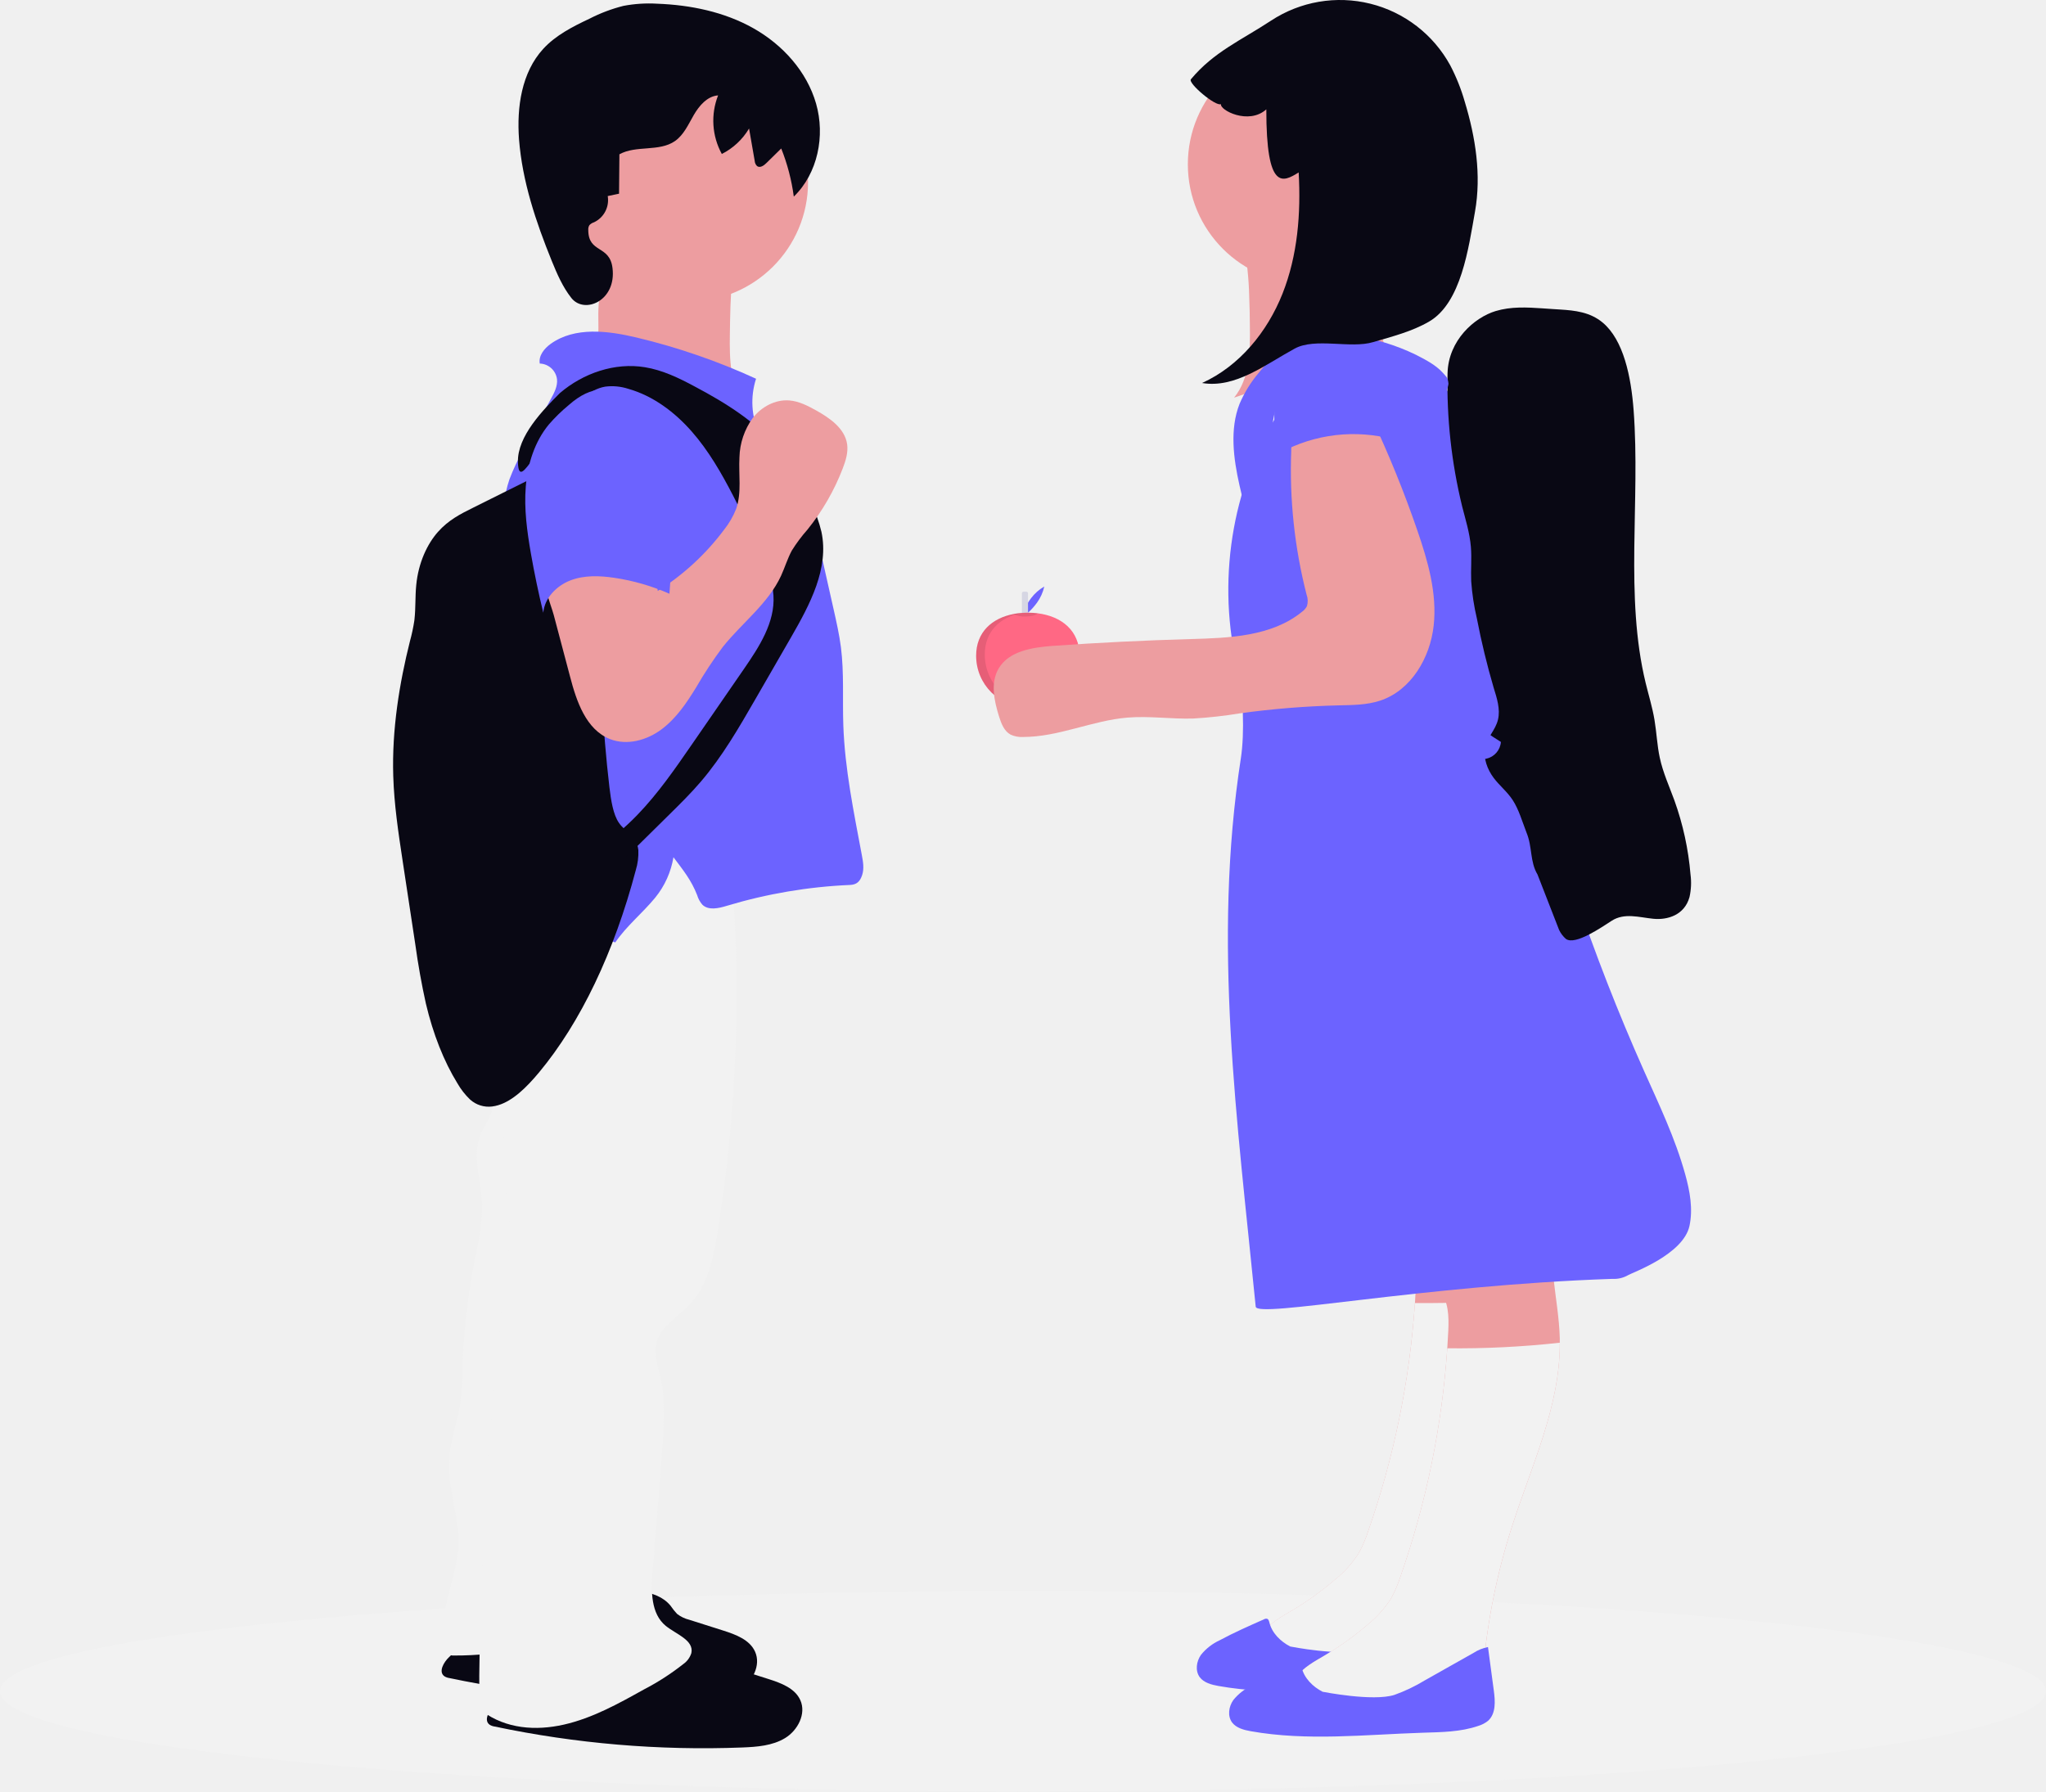
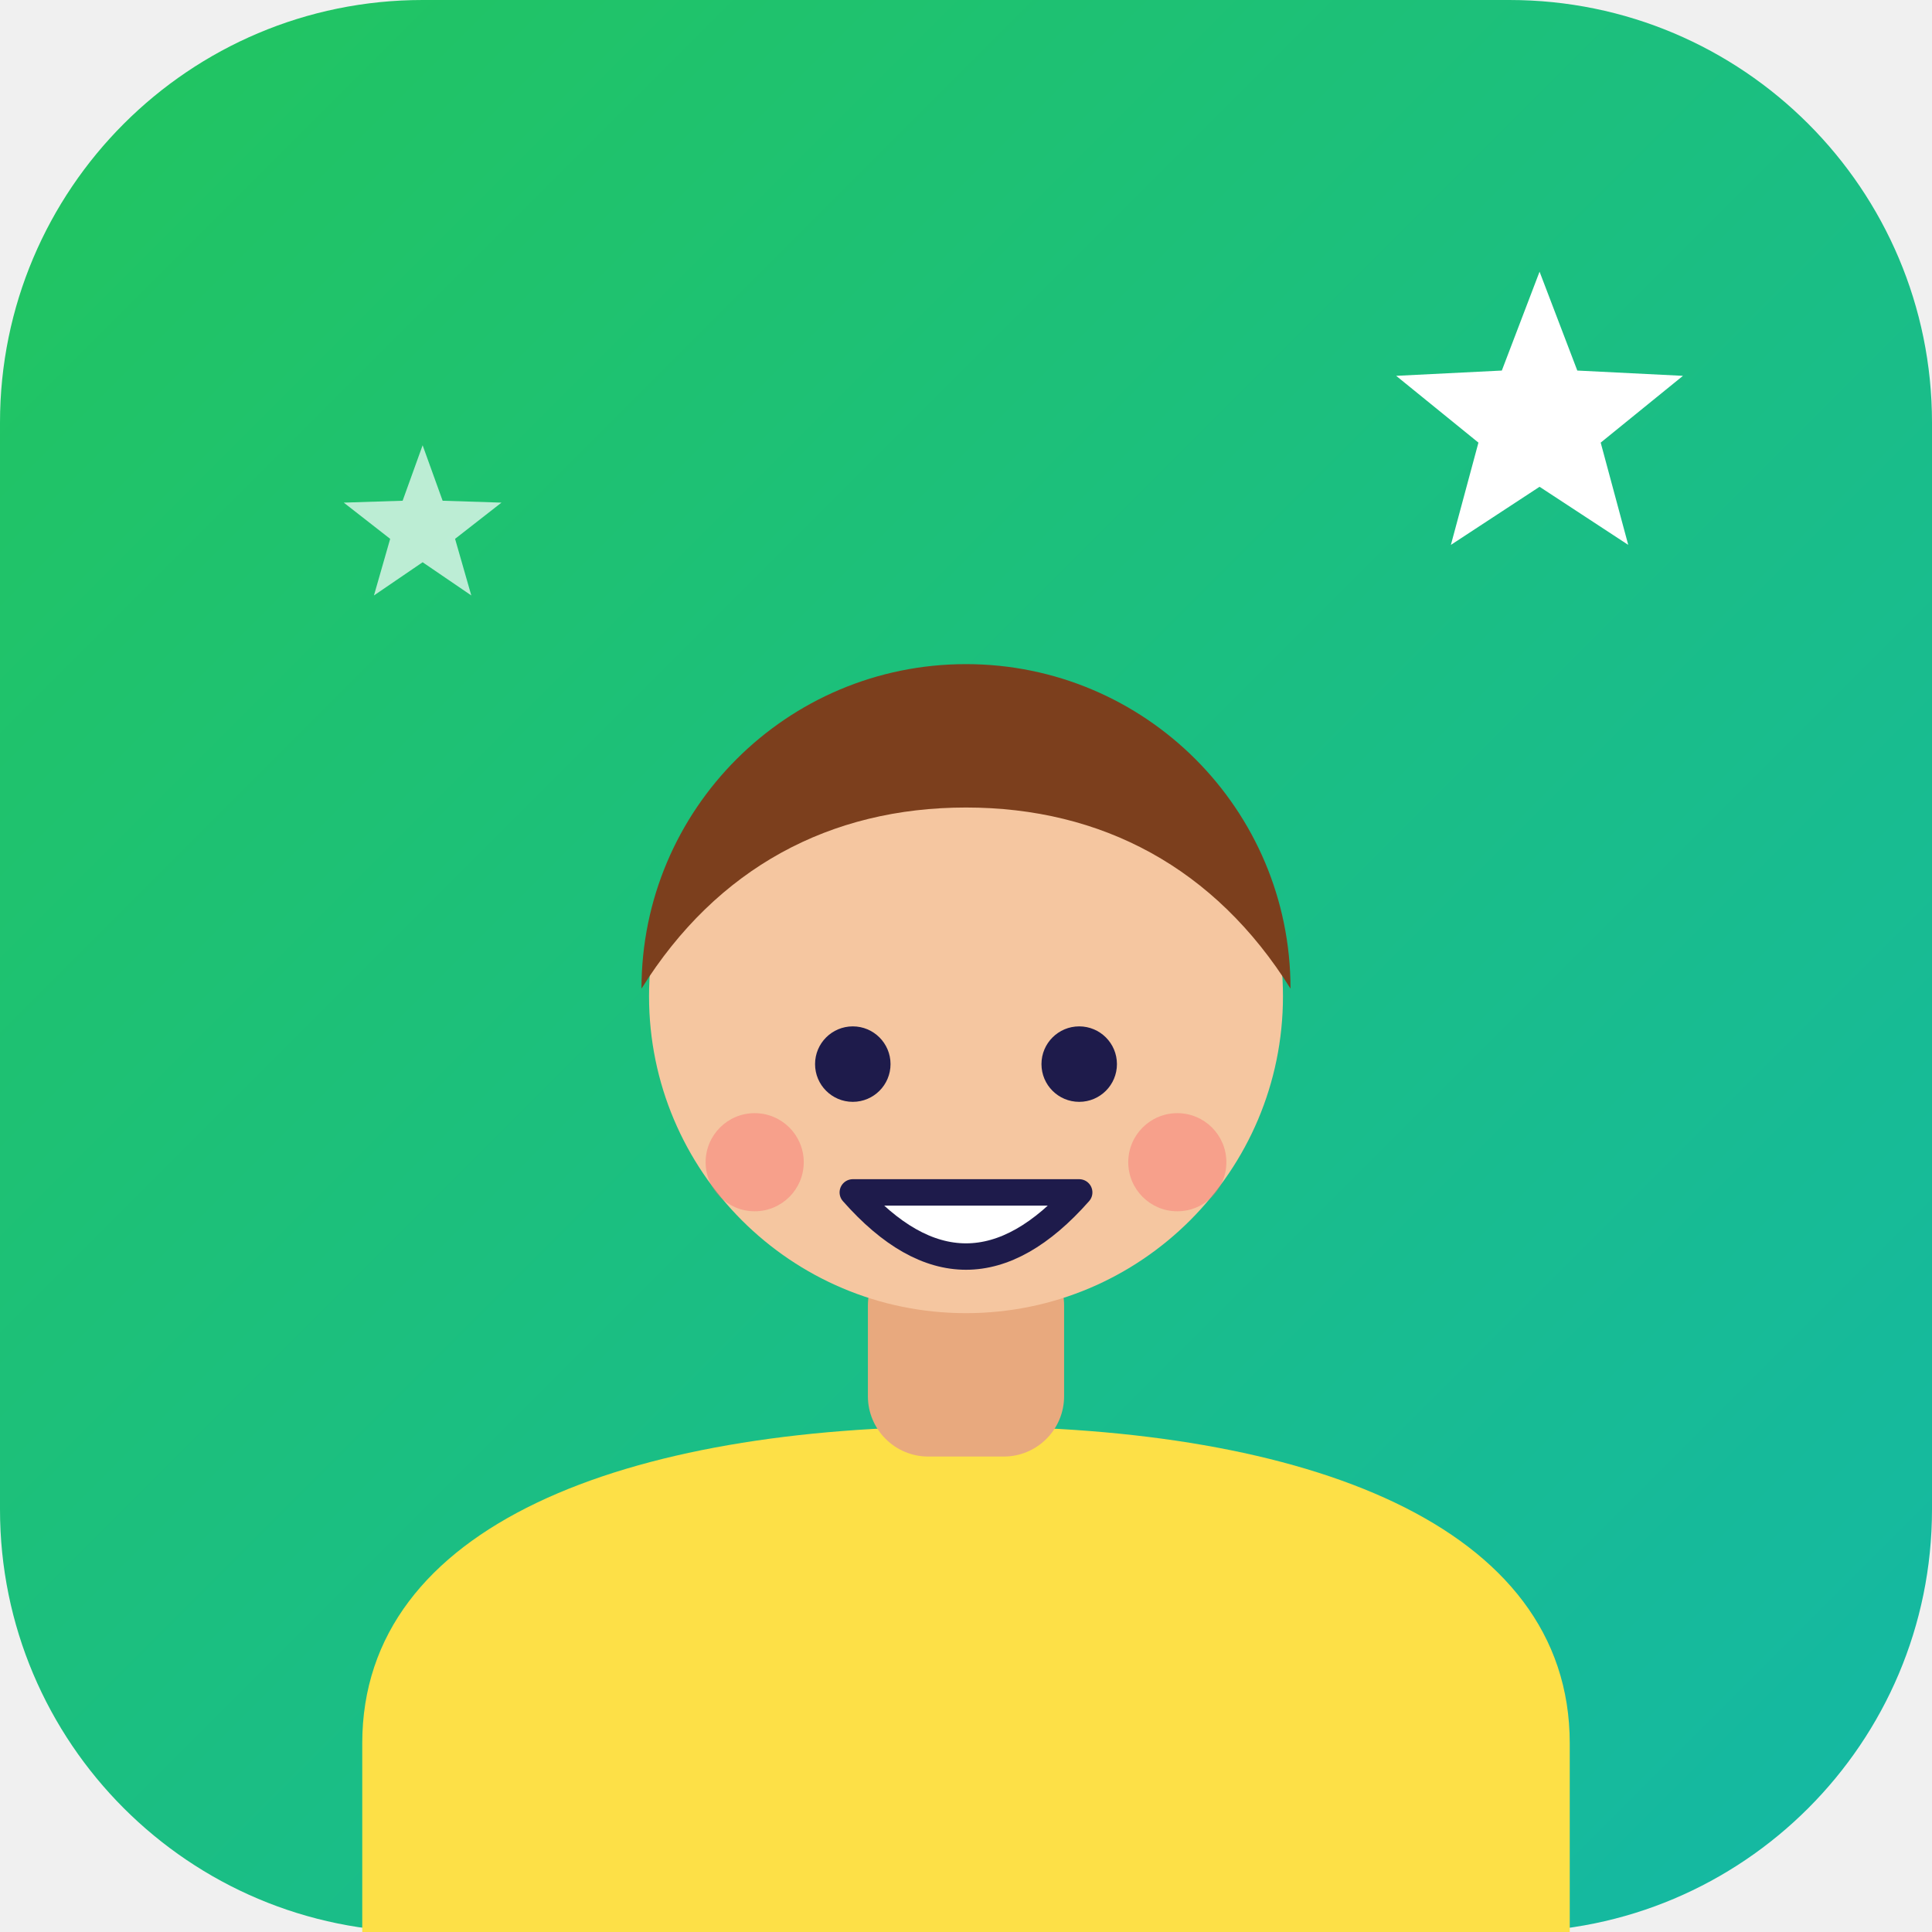
- <svg xmlns="http://www.w3.org/2000/svg" width="800" height="700.58" viewBox="0 0 800 700.58" role="img" artist="Katerina Limpitsouni" source="https://undraw.co/">
-   <g transform="translate(-644 -341.665)">
-     <ellipse cx="400" cy="39.179" rx="400" ry="39.179" transform="translate(644 963.888)" fill="#f2f2f2" />
-     <path d="M473.035,337.541c-.329,4.4-1.883,8.619-2.452,13-.645,4.828-.076,9.744-.392,14.61s-1.719,9.984-5.422,13.156a255.47,255.47,0,0,1,63.09,13.649c-6.155-7.583-6.319-18.174-6.167-27.905.2-14.395.455-29.068,5.156-42.654a103.809,103.809,0,0,0-42.641-.556c-3.058.607-12.322.228-13.7,3.084C469.509,326.027,473.263,334.356,473.035,337.541Z" transform="translate(407.691 108.369)" fill="#ed9da0" />
-     <path d="M510.157,749.25a26.259,26.259,0,0,0,2.528,3.172,12.715,12.715,0,0,0,4.815,2.313l13.245,4.208c4.916,1.567,10.376,3.589,12.461,8.291,2.351,5.308-1,11.766-5.953,14.787s-11.021,3.463-16.822,3.69a395.742,395.742,0,0,1-96.8-8.2,5.053,5.053,0,0,1-1.858-.657c-2.528-1.706-.367-5.523,1.82-7.583,8.531-8.089,17.807-16.569,29.422-18.439,6.1-1,12.234-.594,18.3-2.047,4.36-1.049,8.48-2.856,12.828-3.931C492.248,742.868,504.369,742.16,510.157,749.25Z" transform="translate(396.048 220.388)" fill="#090814" />
-     <path d="M443.553,523.977a80.328,80.328,0,0,0-1.137,53.725c-4.411-.48-6.319,5.485-6.205,9.934a73.591,73.591,0,0,0,2.793,18.3c.809,2.831,1.795,5.712,1.479,8.619-.455,4.07-3.337,7.406-4.84,11.21-3.16,8.051.088,17.024.632,25.656.506,8.1-1.428,16.126-2.983,24.088a256.883,256.883,0,0,0-4.55,40.278,121.49,121.49,0,0,1-1,15.33c-1.137,7.179-3.791,14.092-4.3,21.333-.72,11.273,4.044,22.332,3.615,33.63-.506,13.257-8.139,26.148-5.472,39.178.379,1.833,1.4,3.994,3.286,4.019,19.058.24,36.866-5.055,55.722-2.288,1.921-43.627,3.791-87.457,12.385-130.288,7.583-38.13,20.436-75.829,19.235-114.7-.7-22.231-5.978-44.032-9.188-66.047a86.887,86.887,0,0,0-59.476,8.025Z" transform="translate(396.15 159.81)" fill="#f2f2f2" />
-     <path d="M524.157,764.25a26.252,26.252,0,0,0,2.528,3.172,12.716,12.716,0,0,0,4.815,2.313l13.245,4.209c4.916,1.567,10.376,3.589,12.461,8.291,2.351,5.308-1,11.766-5.953,14.787s-11.021,3.463-16.822,3.69a395.736,395.736,0,0,1-96.8-8.2,5.055,5.055,0,0,1-1.858-.657c-2.528-1.706-.367-5.523,1.82-7.583,8.531-8.089,17.807-16.569,29.422-18.439,6.1-1,12.234-.594,18.3-2.047,4.36-1.049,8.48-2.856,12.828-3.93C506.248,757.868,518.369,757.16,524.157,764.25Z" transform="translate(399.742 224.345)" fill="#090814" />
-     <path d="M447.155,524.67c-4.878,6.319-6.319,14.66-5.662,22.572s3.324,15.507,5.94,23c-3.476,3.2-2.755,8.708-2.3,13.409,1.656,17.466-4.411,34.894-3.526,52.411.367,7.368,1.972,14.635,2.351,22,.417,8.051-.607,16.1-1.567,24.1a1437.8,1437.8,0,0,0-10.111,154.3c0,4.752-.076,9.58,1.264,14.13,9.188,6.761,20.727,7.671,31.848,5.144s21.27-8.164,31.242-13.725a96.475,96.475,0,0,0,15.469-9.984,8.253,8.253,0,0,0,3.109-4.272c1.062-5.055-5.965-7.343-10-10.616-5.864-4.765-5.776-13.586-5.169-21.119l3.665-45.7c.834-10.351,1.643-20.9-.708-31.014-.961-4.095-2.439-8.3-1.555-12.423,1.441-6.7,8.367-10.439,13.08-15.431,7.128-7.583,9.327-18.338,10.97-28.575A590.635,590.635,0,0,0,530.4,516c-9.289,3.223-20.3,1.466-30.092,2.224s-19.526,4.032-29.447,4.3C462.6,522.711,452.236,518.148,447.155,524.67Z" transform="translate(399.119 160.368)" fill="#f2f2f2" />
-     <circle cx="46.761" cy="46.761" r="46.761" transform="translate(866.433 366.1)" fill="#ed9da0" />
-     <path d="M541.567,372.207a251.658,251.658,0,0,0-46.648-16.1c-11.3-2.692-24.2-4.31-33.643,2.452-2.528,1.807-4.815,4.651-4.272,7.709a7.027,7.027,0,0,1,6.736,6.117c.278,2.679-1.036,5.245-2.325,7.583l-10.907,20.221a79.028,79.028,0,0,0-5.371,11.374c-2.2,6.42-2.679,13.3-3.147,20.07l-1.264,18.351c-.784,11.564-1.58,23.178-.531,34.717.784,8.708,2.6,17.453,1.365,26.111-1,6.964-3.943,13.5-5.6,20.348-3.109,12.891-1.694,27.021-7.722,38.85a11.7,11.7,0,0,1,7.823-.708c18.3,3.374,32.7,17.82,50.464,23.343,4.487-6.547,10.566-11.374,15.583-17.466a33.77,33.77,0,0,0,7.166-15.848c3.792,5.055,7.014,9,9.277,14.863a9.986,9.986,0,0,0,2.022,3.7c2.389,2.326,6.319,1.428,9.516.455a196.146,196.146,0,0,1,48.24-8.177c2.629-.114,3.905-1.378,4.727-3.88s.367-5.207-.126-7.785c-3.147-16.847-6.66-33.719-7.242-50.844-.354-10.111.341-20.36-.935-30.445-.632-4.942-1.731-9.807-2.818-14.66l-9.024-40.1c-.506-2.237-2.907-3.7-3.93-5.763-4.145-8.392-12.069-14.458-16.164-22.875A29.991,29.991,0,0,1,541.567,372.207Z" transform="translate(398.054 117.571)" fill="#6c63ff" />
-     <path d="M471.7,340.8a3.1,3.1,0,0,1,.442-1.87,4.221,4.221,0,0,1,1.82-1.125,9.593,9.593,0,0,0,5.346-10.25l4.423-.923.139-15.406c6.572-3.64,15.532-.885,21.712-5.169,3.476-2.427,5.258-6.547,7.381-10.212s5.283-7.355,9.5-7.659a27.071,27.071,0,0,0,1.453,22.913,26.1,26.1,0,0,0,10.654-9.959l2.2,12.638a3.133,3.133,0,0,0,.935,2.06c1.15.847,2.7-.215,3.716-1.264l5.725-5.624a78.82,78.82,0,0,1,4.916,18.818c9.4-9.125,12.322-23.785,8.708-36.373s-13.08-23.014-24.48-29.447-24.619-9.137-37.7-9.618a53.613,53.613,0,0,0-13.118.847,62.279,62.279,0,0,0-13.371,5.055c-6.534,3.071-13.131,6.446-18.009,11.754-8.493,9.251-10.4,22.85-9.466,35.387,1.264,16.43,6.6,32.291,12.8,47.558,2.06,5.055,4.259,10.174,7.659,14.483,5.118,6.483,17.693,1.1,16.088-11.716C480.063,346.547,471.7,350.073,471.7,340.8Z" transform="translate(402.32 90.782)" fill="#090814" />
-     <path d="M435.772,554c-8.513,32.226-21.585,59.569-37.824,79.115-4.9,5.877-10.232,11.109-15.969,12.828a14.1,14.1,0,0,1-2.367.506,10.835,10.835,0,0,1-8.643-2.717,28.062,28.062,0,0,1-4.939-6.319c-5.308-8.608-9.526-19.28-12.353-31.254-1.662-7.515-3.041-15.235-4.127-23.1q-2.51-16.506-5.007-33.024c-1.63-10.768-3.274-21.662-3.615-32.859-.553-18.186,2.394-36.2,6.535-52.714a69.162,69.162,0,0,0,1.7-7.962c0-.19.048-.379.068-.581.491-4.36.239-8.923.682-13.321.832-8.847,4.352-16.177,8.486-20.84s8.868-7.052,13.568-9.378l7.319-3.652,4.543-2.262,18.479-9.213c2.558-1.264,5.143-2.945,7.742-3.791,2.9-1.011,2.879-.48,3.1,4.777.416,9.529.28,18.894,1.364,28.335,1.03,9.011,2.844,17.694,4.209,26.54,3.445,22.332,4.018,45.839,6.733,68.524.621,5.169,1.48,10.679,3.724,13.9,2.572,3.791,6.9,4.727,7.585,10.667A23.482,23.482,0,0,1,435.772,554Z" transform="translate(456.835 127.928)" fill="#090814" />
-     <path d="M460.646,375.008c9.087-7.785,21.485-12.057,33.251-10.111,6.926,1.125,13.359,4.246,19.564,7.583,12.095,6.42,24.013,13.814,32.733,24.367a97.681,97.681,0,0,1,12.916,21.738,52.709,52.709,0,0,1,3.792,10.629c3.084,14.281-4.487,28.474-11.779,41.137l-14.028,24.341c-6.445,11.185-12.942,22.446-21.333,32.265-3.867,4.525-8.114,8.708-12.348,12.891L484.823,558.2a2.092,2.092,0,0,1-3.45-.025l-6.142-4.891a104.481,104.481,0,0,0,15.7-13.308c8.038-8.316,14.648-17.883,21.22-27.412L532.6,482.913c5.978-8.682,12.221-18.237,11.551-28.752-.316-5.055-2.212-9.807-4.2-14.445q-5.27-12.373-11.45-24.354c-4.626-8.96-9.681-17.807-16.341-25.378s-15.077-13.9-24.771-16.645a20.625,20.625,0,0,0-8.973-.859c-6.648,1.1-11.374,6.812-15.583,12.12l-12.815,16.43c-2.919,3.728-5.6,8.051-5.776.973C443.938,391.906,454.15,381.5,460.646,375.008Z" transform="translate(402.274 120.381)" fill="#090814" />
-     <path d="M462.344,483.047c2.528,9.731,6.256,20.777,15.621,24.468,6.635,2.616,14.408.493,20.145-3.792s9.807-10.325,13.548-16.43a159.56,159.56,0,0,1,10.452-15.848c7.494-9.4,17.694-16.859,22.749-27.8,1.491-3.261,2.528-6.749,4.221-9.883a61.766,61.766,0,0,1,6.117-8.177,88.632,88.632,0,0,0,13.788-23.937c1.163-3.021,2.161-6.256,1.706-9.453-.9-6.155-6.724-10.2-12.145-13.22-3.3-1.833-6.749-3.615-10.5-3.893-5.485-.43-10.881,2.528-14.256,6.863a27.425,27.425,0,0,0-5.207,15.381c-.379,6.736.935,13.738-1.264,20.107a31.6,31.6,0,0,1-4.765,8.24,96.62,96.62,0,0,1-25.921,23.924,44.981,44.981,0,0,0-3.071-13.94c-.961-2.452-19.792,0-22.243.4-4.853.708-14.256,1.264-17.314,5.889s.733,12.4,1.972,17.062Z" transform="translate(404.543 123.179)" fill="#ed9da0" />
-     <path d="M463.56,377.722a66.527,66.527,0,0,0-7.785,7.583c-5.611,6.762-8.354,15.558-9.062,24.316s.493,17.555,2,26.212q2.047,11.652,4.84,23.141c.518-5.776,5.194-10.553,10.616-12.638s11.374-1.858,17.15-1.011a83.831,83.831,0,0,1,21.561,6.231l2.667-37.371a65.109,65.109,0,0,0-.088-15.166,33.428,33.428,0,0,0-15.6-22.686C479.725,370.164,472.66,369.772,463.56,377.722Z" transform="translate(402.873 122.305)" fill="#6c63ff" />
-     <path d="M603.626,437.212a17.29,17.29,0,0,1,5.169-4.562,17.344,17.344,0,0,1-2.844,6.319c-2.2,3-4.512,5.055-5.156,4.562S601.4,440.208,603.626,437.212Z" transform="translate(443.533 138.379)" fill="#6c63ff" />
-     <path d="M541.681,346.77h1.264a.607.607,0,0,1,.607.607V361.7h-2.4V347.377a.607.607,0,0,1,.531-.607Z" transform="translate(502.408 226.306)" fill="#d6d6e3" />
-     <path d="M626.442,457.6a20.221,20.221,0,1,1-40.442,0c0-9.264,6.231-14.749,14.736-16.354a29.713,29.713,0,0,1,5.485-.493,31.011,31.011,0,0,1,3.791.227C619.365,442.14,626.442,447.726,626.442,457.6Z" transform="translate(439.675 140.516)" fill="#ff6884" />
-     <path d="M606.936,440.968c-.366.7-2.351,1.264-4.752,1.264a8.38,8.38,0,0,1-4.524-.948,29.721,29.721,0,0,1,5.485-.493,31.027,31.027,0,0,1,3.791.177Z" transform="translate(442.751 140.525)" opacity="0.1" />
-     <path d="M609.6,477.314a20.221,20.221,0,0,1-20.221-20.221c0-9.1,6-14.547,14.268-16.253a27.243,27.243,0,0,0-2.907.379c-8.505,1.605-14.736,7.09-14.736,16.354a20.221,20.221,0,0,0,20.221,20.221,19.817,19.817,0,0,0,4.537-.518C610.367,477.3,610.013,477.314,609.6,477.314Z" transform="translate(439.675 140.539)" opacity="0.1" />
-     <path d="M675.678,816.864c2.793,2.528,7.065,2.464,10.856,2.186l17.276-1.264c13.725-1.011,27.918-2.148,40.025-8.682a9.518,9.518,0,0,0,3.324-2.528,10.7,10.7,0,0,0,1.453-5.447,252.256,252.256,0,0,1,11.1-55.09c7.583-23.823,18.957-47.3,18.806-72.24v-1.807c-.215-7.81-1.592-15.532-2.439-23.3-1.4-13-1.264-26.111-1.163-39.179a85.017,85.017,0,0,1,1.062-15.3c.8-4.107,3.791-8.227,1.959-11.842-3.551-7.014-16.43-9.592-23.355-9.845-9.327-.329-18.5,2.111-27.513,4.537-2.742.746-5.611,1.542-7.684,3.476-2.78,2.6-3.577,6.686-3.678,10.49-.48,16.872,9.239,32.569,10.009,49.415.139,3.033,0,6.319,1.769,8.847a36.648,36.648,0,0,0,3.791,3.855c3.792,4.158,3.905,10.427,3.64,16.063-.114,2.275-.24,4.55-.392,6.825a339.793,339.793,0,0,1-18.237,89.036,48.556,48.556,0,0,1-3.791,8.847,42.867,42.867,0,0,1-9.378,10.389,119.86,119.86,0,0,1-16.67,11.93c-3.93,2.325-8.126,4.55-10.818,8.24S672.342,813.755,675.678,816.864Z" transform="translate(462.729 175.271)" fill="#ed9da0" />
-     <path d="M675.678,795.715c2.793,2.528,7.065,2.464,10.856,2.186l17.276-1.264c13.725-1.011,27.918-2.148,40.025-8.682a9.518,9.518,0,0,0,3.324-2.528,10.7,10.7,0,0,0,1.453-5.447,252.256,252.256,0,0,1,11.1-55.09c7.583-23.823,18.957-47.3,18.806-72.24a362.74,362.74,0,0,1-43.994,2.174,339.793,339.793,0,0,1-18.237,89.036,48.548,48.548,0,0,1-3.791,8.847,42.868,42.868,0,0,1-9.378,10.388,119.84,119.84,0,0,1-16.67,11.931c-3.93,2.326-8.126,4.55-10.818,8.24S672.342,792.606,675.678,795.715Z" transform="translate(462.73 196.42)" fill="#f2f2f2" />
-     <path d="M718.889,765.537a65.093,65.093,0,0,0,11.905-5.687l19.046-10.742a16.137,16.137,0,0,1,5.649-2.288l2.275,17c.569,4.171.872,9.074-2.275,11.867a11.072,11.072,0,0,1-3.792,1.972c-6.913,2.389-14.37,2.439-21.687,2.667-22.471.72-45.169,3.349-67.311-.594-2.7-.48-5.637-1.264-7.267-3.412-1.858-2.528-1.327-6.193.468-8.758a20.322,20.322,0,0,1,7.318-5.7c5.637-3.033,11.488-5.611,17.34-8.2a1.693,1.693,0,0,1,1.2-.2c.569.19.746.885.9,1.466,1.024,4.145,4.36,7.419,8.164,9.378C690.87,764.3,710.472,768.217,718.889,765.537Z" transform="translate(457.686 221.264)" fill="#6c63ff" />
-     <path d="M685.678,830.864c2.793,2.528,7.065,2.464,10.856,2.186l17.276-1.264c13.725-1.011,27.918-2.148,40.025-8.682a9.518,9.518,0,0,0,3.324-2.528,10.7,10.7,0,0,0,1.454-5.447,252.252,252.252,0,0,1,11.1-55.09c7.583-23.823,18.957-47.3,18.806-72.24v-1.807c-.215-7.81-1.592-15.532-2.439-23.3-1.4-13-1.264-26.111-1.163-39.179a85.024,85.024,0,0,1,1.062-15.3c.8-4.107,3.791-8.227,1.959-11.842-3.551-7.014-16.43-9.592-23.355-9.845-9.327-.329-18.5,2.111-27.513,4.537-2.742.746-5.611,1.542-7.684,3.476-2.78,2.6-3.577,6.686-3.678,10.49-.48,16.872,9.239,32.569,10.009,49.415.139,3.033,0,6.319,1.769,8.847a36.637,36.637,0,0,0,3.792,3.855c3.791,4.158,3.905,10.427,3.64,16.063-.114,2.275-.24,4.55-.392,6.825a339.793,339.793,0,0,1-18.237,89.036,48.564,48.564,0,0,1-3.792,8.847,42.872,42.872,0,0,1-9.377,10.388,119.86,119.86,0,0,1-16.67,11.931c-3.93,2.326-8.126,4.55-10.818,8.24S682.342,827.755,685.678,830.864Z" transform="translate(465.368 178.964)" fill="#ed9da0" />
-     <path d="M685.678,809.715c2.793,2.528,7.065,2.464,10.856,2.186l17.276-1.264c13.725-1.011,27.918-2.148,40.025-8.682a9.518,9.518,0,0,0,3.324-2.528,10.7,10.7,0,0,0,1.454-5.447,252.252,252.252,0,0,1,11.1-55.09c7.583-23.823,18.957-47.3,18.806-72.24a362.739,362.739,0,0,1-43.994,2.174,339.793,339.793,0,0,1-18.237,89.036,48.556,48.556,0,0,1-3.792,8.847,42.868,42.868,0,0,1-9.378,10.389,119.859,119.859,0,0,1-16.67,11.93c-3.93,2.325-8.126,4.55-10.818,8.24S682.342,806.606,685.678,809.715Z" transform="translate(465.368 200.113)" fill="#f2f2f2" />
-     <path d="M728.889,779.537a65.086,65.086,0,0,0,11.905-5.687l19.046-10.743a16.139,16.139,0,0,1,5.649-2.288l2.275,17c.569,4.171.872,9.074-2.275,11.867a11.072,11.072,0,0,1-3.792,1.972c-6.913,2.389-14.37,2.439-21.687,2.667-22.471.72-45.169,3.349-67.311-.594-2.7-.48-5.637-1.264-7.267-3.412-1.858-2.528-1.327-6.193.468-8.758a20.321,20.321,0,0,1,7.318-5.7c5.637-3.033,11.488-5.611,17.34-8.2a1.694,1.694,0,0,1,1.2-.2c.569.19.746.885.9,1.466,1.024,4.145,4.36,7.419,8.164,9.378C700.87,778.3,720.472,782.216,728.889,779.537Z" transform="translate(460.324 224.957)" fill="#6c63ff" />
-     <path d="M665.81,389.449c6.155-7.583,6.319-18.174,6.167-27.905,0-3.791-.114-7.709-.253-11.564v-.089a130.359,130.359,0,0,0-2.237-21.106h0a76.72,76.72,0,0,0-2.654-9.858c.834-.19,1.668-.367,2.528-.518a103.557,103.557,0,0,1,40.126,0c2.287.455,8.076.354,11.374,1.479a3.792,3.792,0,0,1,2.288,1.605c.644,1.352-.682,5.27-1.643,8.746h0a17.087,17.087,0,0,0-.885,4.853,33.31,33.31,0,0,0,.708,4.613c.594,2.793,1.378,5.561,1.744,8.392.645,4.828.076,9.744.392,14.61s1.719,9.984,5.422,13.156a255.467,255.467,0,0,0-63.077,13.586Z" transform="translate(460.73 107.722)" fill="#ed9da0" />
-     <circle cx="46.761" cy="46.761" r="46.761" transform="translate(1108.455 359.149)" fill="#ed9da0" />
-     <path d="M655.567,481.259c-7.728-34.747-.67-72.065,17.786-99.5,4.105-6.113,8.234-12.39,13.622-16.051,6.411-4.334,14-4.484,21.256-4.573,6.411,0,13.022,0,18.915,3.243,7.964,4.319,13.457,13.7,18.092,23.016,4.94,9.924,9.41,20.669,10.163,32.386.4,6.949-.565,14,.247,20.923,1.035,8.773,4.882,16.634,6.458,25.272.859,4.663,1.035,9.49,1.588,14.243a164.136,164.136,0,0,0,3.623,19.19,797.844,797.844,0,0,0,47.711,141.561c5.881,13.2,12.175,26.244,16.127,40.546,1.788,6.471,3.082,13.451,1.623,20.116-2.435,11.059-22,18.075-23.914,19.16a11.031,11.031,0,0,1-6.234,1.495c-74.557,2.512-138.988,15.5-139.446,10.866-7.234-73.231-16.98-142.159-5.8-214.508,1.506-9.759.965-25.571-1.294-35.106Z" transform="translate(471.806 119.51)" fill="#6c63ff" />
-     <path d="M737.525,423.943c1.339,5.283,3.01,10.477,3.462,16.038.36,4.449-.074,8.948.12,13.409a91.216,91.216,0,0,0,2.225,14.572Q746,481.769,749.9,495.046c1.237,3.981,2.668,8.366,1.671,12.474s-4.09,6.648-4.977,10.73c-.923,4.31.923,8.847,3.278,11.994s5.3,5.384,7.479,8.733c2.373,3.653,3.693,8.316,5.364,12.638,2.373,5.717,1.279,11.352,4.319,16.442l8.433,21.657a10.771,10.771,0,0,0,2.678,3.539c3.693,2.629,14.107-4.7,17.864-7.085,4.986-3.248,10.821-1.34,16.333-.8s12.15-1.415,14.117-8.468a25.228,25.228,0,0,0,.4-8.847,113.478,113.478,0,0,0-6.3-28.979c-2.013-5.536-4.469-10.831-5.734-16.758-1.034-4.815-1.237-9.883-2.059-14.774s-2.271-9.567-3.435-14.344c-8.254-33.946-2.05-71.09-4.718-106.679-.988-13.131-3.915-27.526-12.169-34.363-4.9-4.057-10.793-4.689-16.619-5.055l-2.631-.164-4.238-.291c-6.131-.417-12.28-.733-18.253,1.049-8.4,2.528-18.512,11.463-18.844,24.3a201.072,201.072,0,0,0,5.669,51.943Z" transform="translate(478.144 115.604)" fill="#090814" />
-     <path d="M712.2,355.193c-6.943-1.112-14.214-1.681-20.805,1.011-6.3,2.591-11.326,7.912-15.856,13.51a47.473,47.473,0,0,0-7.565,12.246c-3.862,9.908-2.356,21.333,0,31.823,6.422,28.891,19.174,56.758,39.639,75.829a148.182,148.182,0,0,0,19.831,15.166c9.06,5.927,18.415,11.374,28.438,14.8,2.8.961,5.776,1.769,8.641,1.087a7.294,7.294,0,0,0,5.663-6.547c-16.422-10.3-31.145-23.608-45.767-36.853A99.223,99.223,0,0,1,713.2,465.891c-5.187-6.509-8.845-14.37-13.874-21.03-4.53-5.978-10.193-11.021-13.591-17.858a51.682,51.682,0,0,1-4.224-14.888c-1.676-10.578-1.993-21.814,1.767-31.709s12.379-18.022,22.006-17.845c4.938.088,9.638,2.275,14.191,4.411l28.654,13.5c-.351-.177,1.642-5.725,1.552-6.5-.272-2.414-.657-2.452-2.265-4.284-2.741-3.059-7-5.207-10.476-6.989A82.45,82.45,0,0,0,712.2,355.193Z" transform="translate(460.678 117.699)" fill="#6c63ff" />
-     <path d="M681.957,293.926c-.025,32.027,6.433,28.548,12.651,24.67.9,16.051-.4,32.468-6.319,47.406s-16.822,28.31-31.457,34.945c12.992,2.174,24.657-7.153,36.221-13.46,8.063-4.385,21.839.126,30.66-2.528,7.482-2.2,15.166-4.12,21.915-8.051,12.537-7.318,15.381-28.689,17.921-42.97s.228-29.068-3.994-42.97a75.611,75.611,0,0,0-5.674-14.231,49.112,49.112,0,0,0-70.13-17.466c-11.652,7.671-22.388,12.2-31.286,22.906-1.264,1.479,9.674,10.75,11.772,9.714C663.632,294.179,675.017,300.184,681.957,293.926Z" transform="translate(457.183 90.499)" fill="#090814" />
-     <path d="M739.268,380.56a437.159,437.159,0,0,1,17.782,43.817c4.145,12.019,7.8,24.644,6.42,37.283s-8.847,25.4-20.979,29.384c-5.156,1.693-10.679,1.706-16.1,1.833a341.053,341.053,0,0,0-38.812,3.134,170.921,170.921,0,0,1-18.085,2.01c-8.569.278-17.137-1.062-25.681-.366-13.826,1.125-26.957,7.583-40.834,7.583a10.365,10.365,0,0,1-4.929-.91c-2.528-1.365-3.652-4.322-4.512-7.052-1.934-6.167-3.45-13.245-.177-18.818,4.032-6.863,13.194-8.24,21.144-8.847q26.844-1.9,53.75-2.654c15.3-.43,31.886-1.011,43.754-10.692a6.241,6.241,0,0,0,1.908-2.2,7.013,7.013,0,0,0-.152-4.512,196.549,196.549,0,0,1-5.99-56.3,8.341,8.341,0,0,1,1.264-4.828,7.924,7.924,0,0,1,4.006-2.325,58.654,58.654,0,0,1,32.708-.91" transform="translate(441.111 124.636)" fill="#ed9da0" />
-     <path d="M684.344,402.5a9.887,9.887,0,0,0-4.7,3.824c.52-5.972-.182-12-.078-18.016s1.117-12.288,4.561-16.957c4.379-5.958,11.824-8.092,18.789-8.292,10.109-.3,20.569,2.936,27.975,10.526a32.681,32.681,0,0,1,8.771,18.618c.234,1.962,1.013,9.323-.845,10.584-1.624,1.117-7.8-2.735-9.784-3.351a60.01,60.01,0,0,0-44.685,3.065Z" transform="translate(462.702 114.926)" fill="#6c63ff" />
-   </g>
+ <svg xmlns="http://www.w3.org/2000/svg" viewBox="0 0 512 512" width="512" height="512" role="img" aria-label="Pupil">
+   <defs>
+     <linearGradient id="g" x1="0" y1="0" x2="1" y2="1">
+       <stop offset="0" stop-color="#22C55E" />
+       <stop offset="1" stop-color="#14B8A6" />
+     </linearGradient>
+   </defs>
+   <rect width="512" height="512" rx="112" fill="url(#g)" />
+   <path d="M96 512V462C96 404 166 378 256 378S416 404 416 462V512Z" fill="#FDE047" />
+   <rect x="230" y="330" width="52" height="56" rx="16" fill="#E8A97E" />
+   <circle cx="256" cy="264" r="84" fill="#F5C6A0" />
+   <path d="M170 262A86 86 0 0 1 342 262C322 230 292 214 256 214C220 214 190 230 170 262Z" fill="#7C3F1D" />
+   <circle cx="226" cy="282" r="10" fill="#1E1B4B" />
+   <circle cx="286" cy="282" r="10" fill="#1E1B4B" />
+   <circle cx="200" cy="308" r="13" fill="#F87171" fill-opacity=".45" />
+   <circle cx="312" cy="308" r="13" fill="#F87171" fill-opacity=".45" />
+   <path d="M226 316Q256 350 286 316Z" fill="#fff" stroke="#1E1B4B" stroke-width="7" stroke-linejoin="round" />
+   <polygon points="408.0,72.0 418.0,98.2 446.0,99.6 424.2,117.3 431.5,144.4 408.0,129.0 384.5,144.4 391.8,117.3 370.0,99.6 398.0,98.2" fill="#fff" />
+   <polygon points="112.0,118.0 117.3,132.7 132.9,133.2 120.6,142.8 124.9,157.8 112.0,149.0 99.1,157.8 103.4,142.8 91.1,133.2 106.7,132.7" fill="#fff" fill-opacity=".7" />
</svg>
